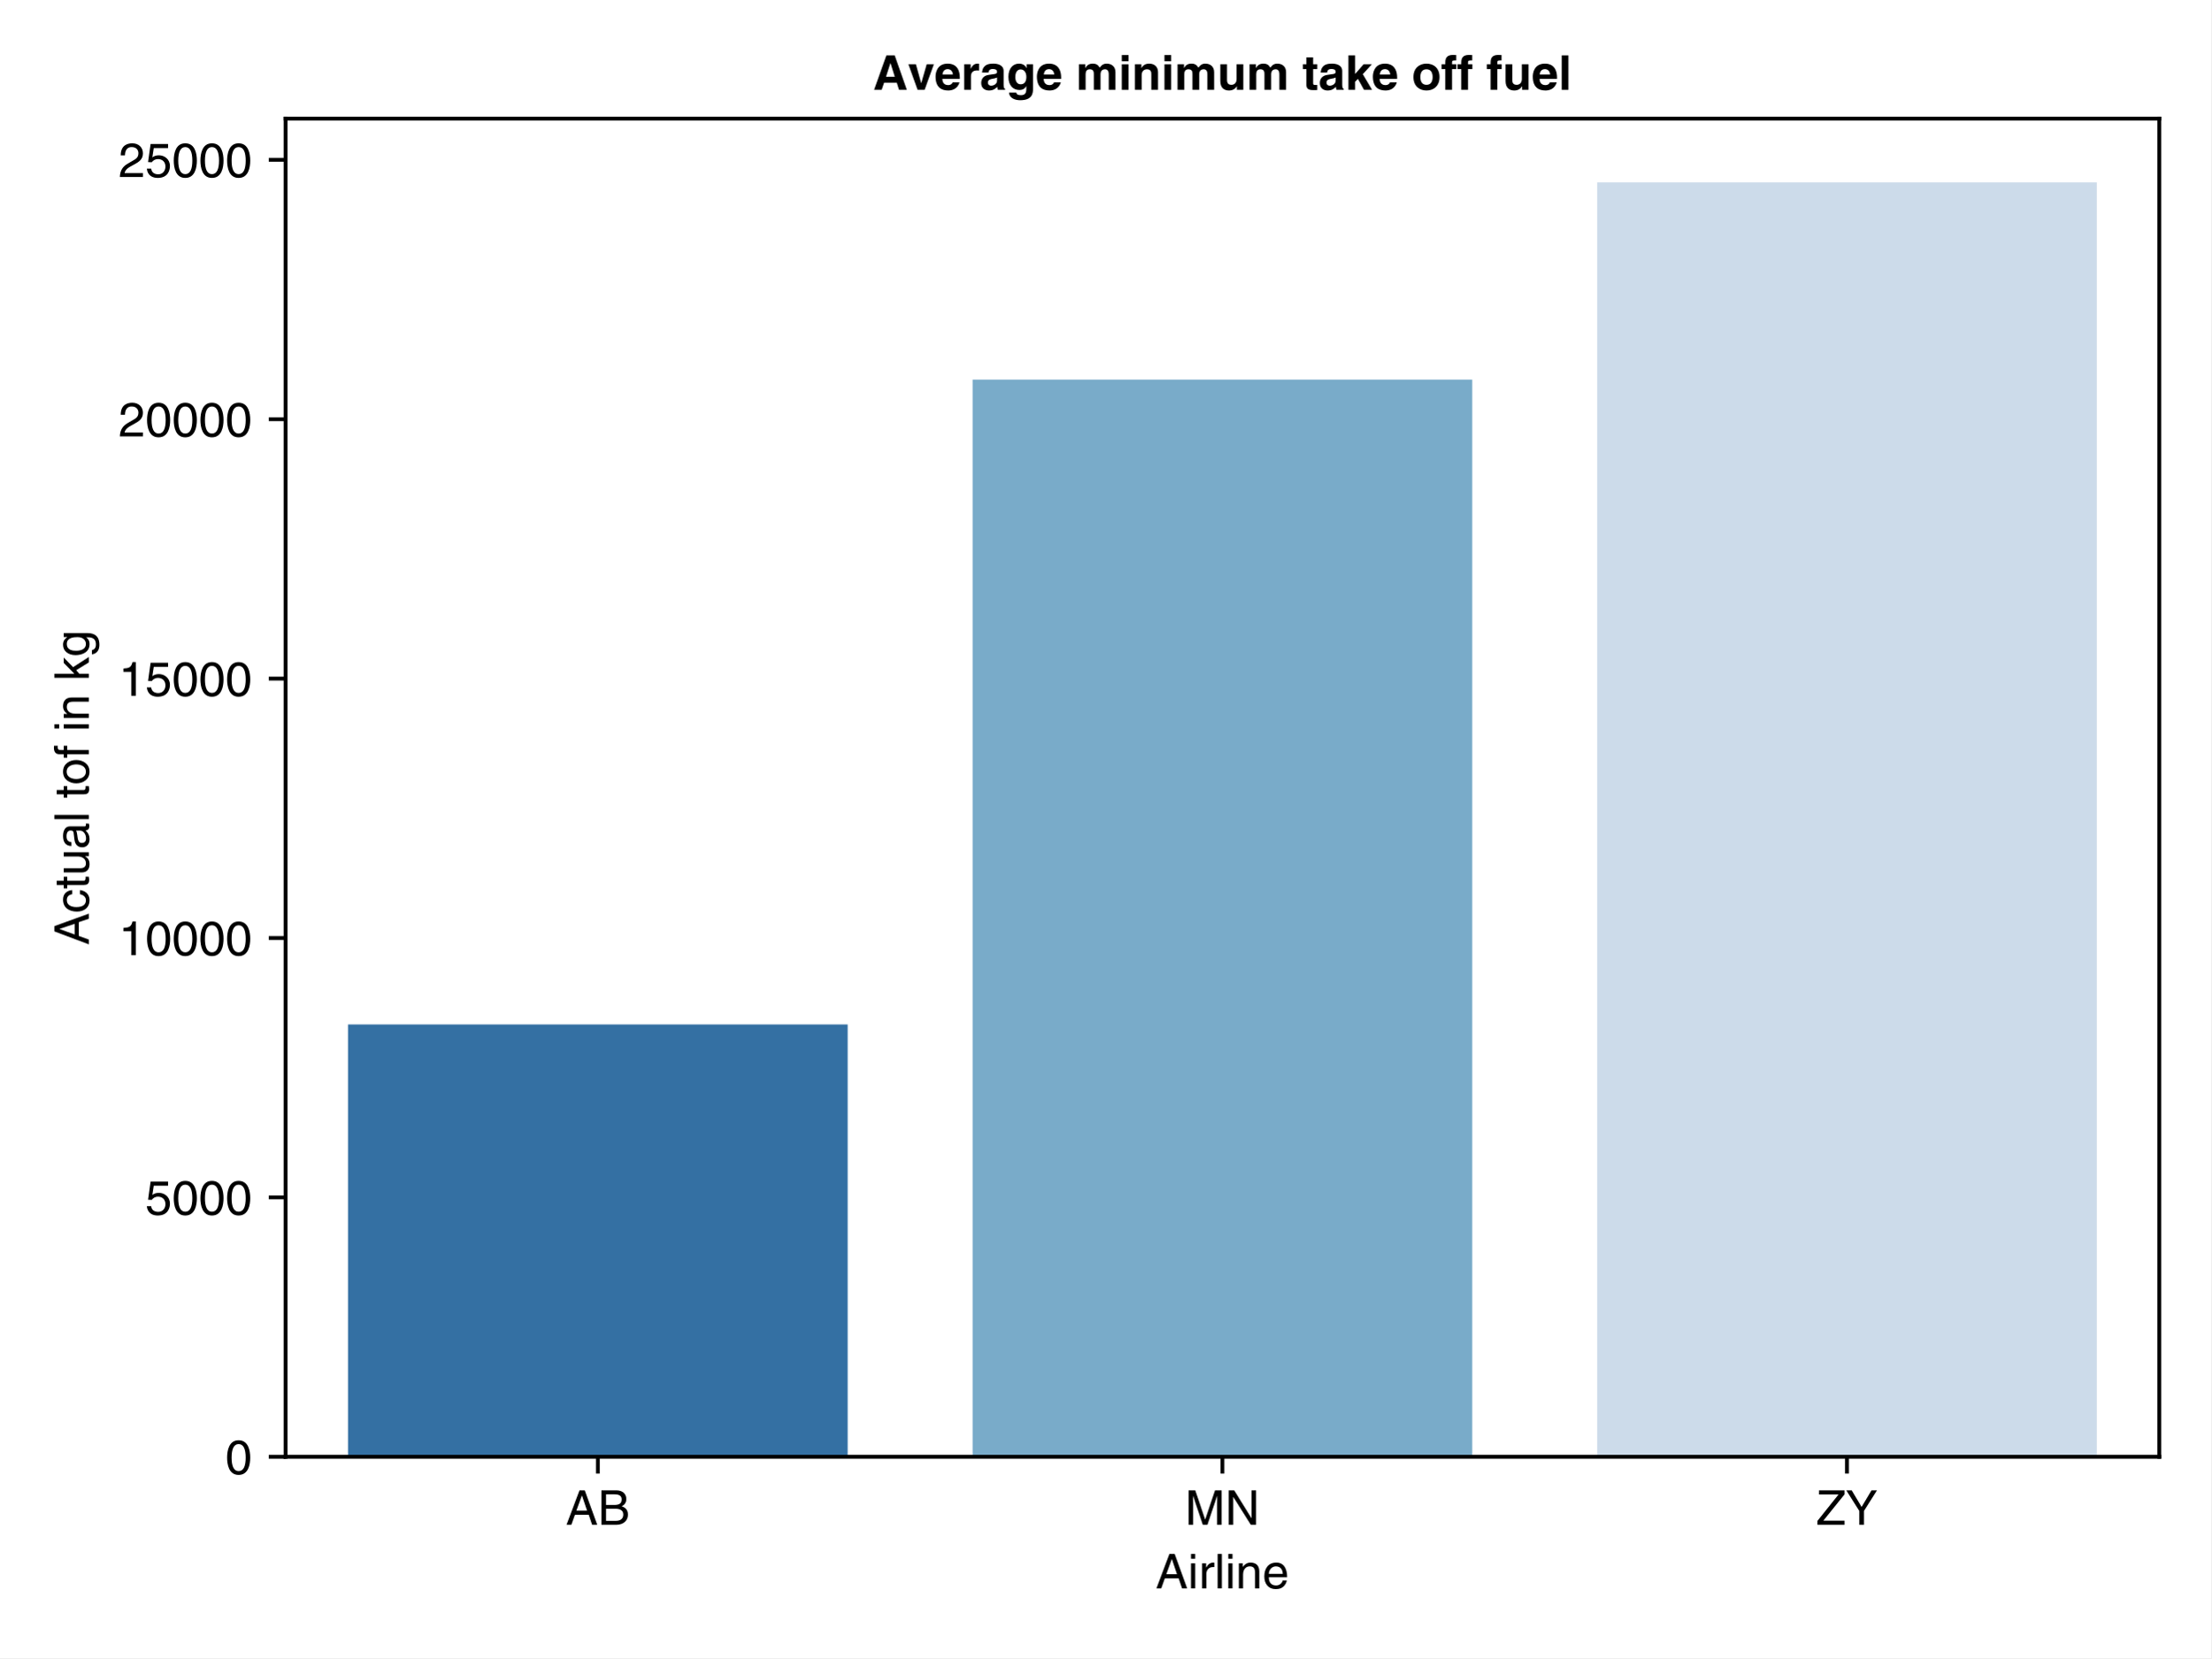
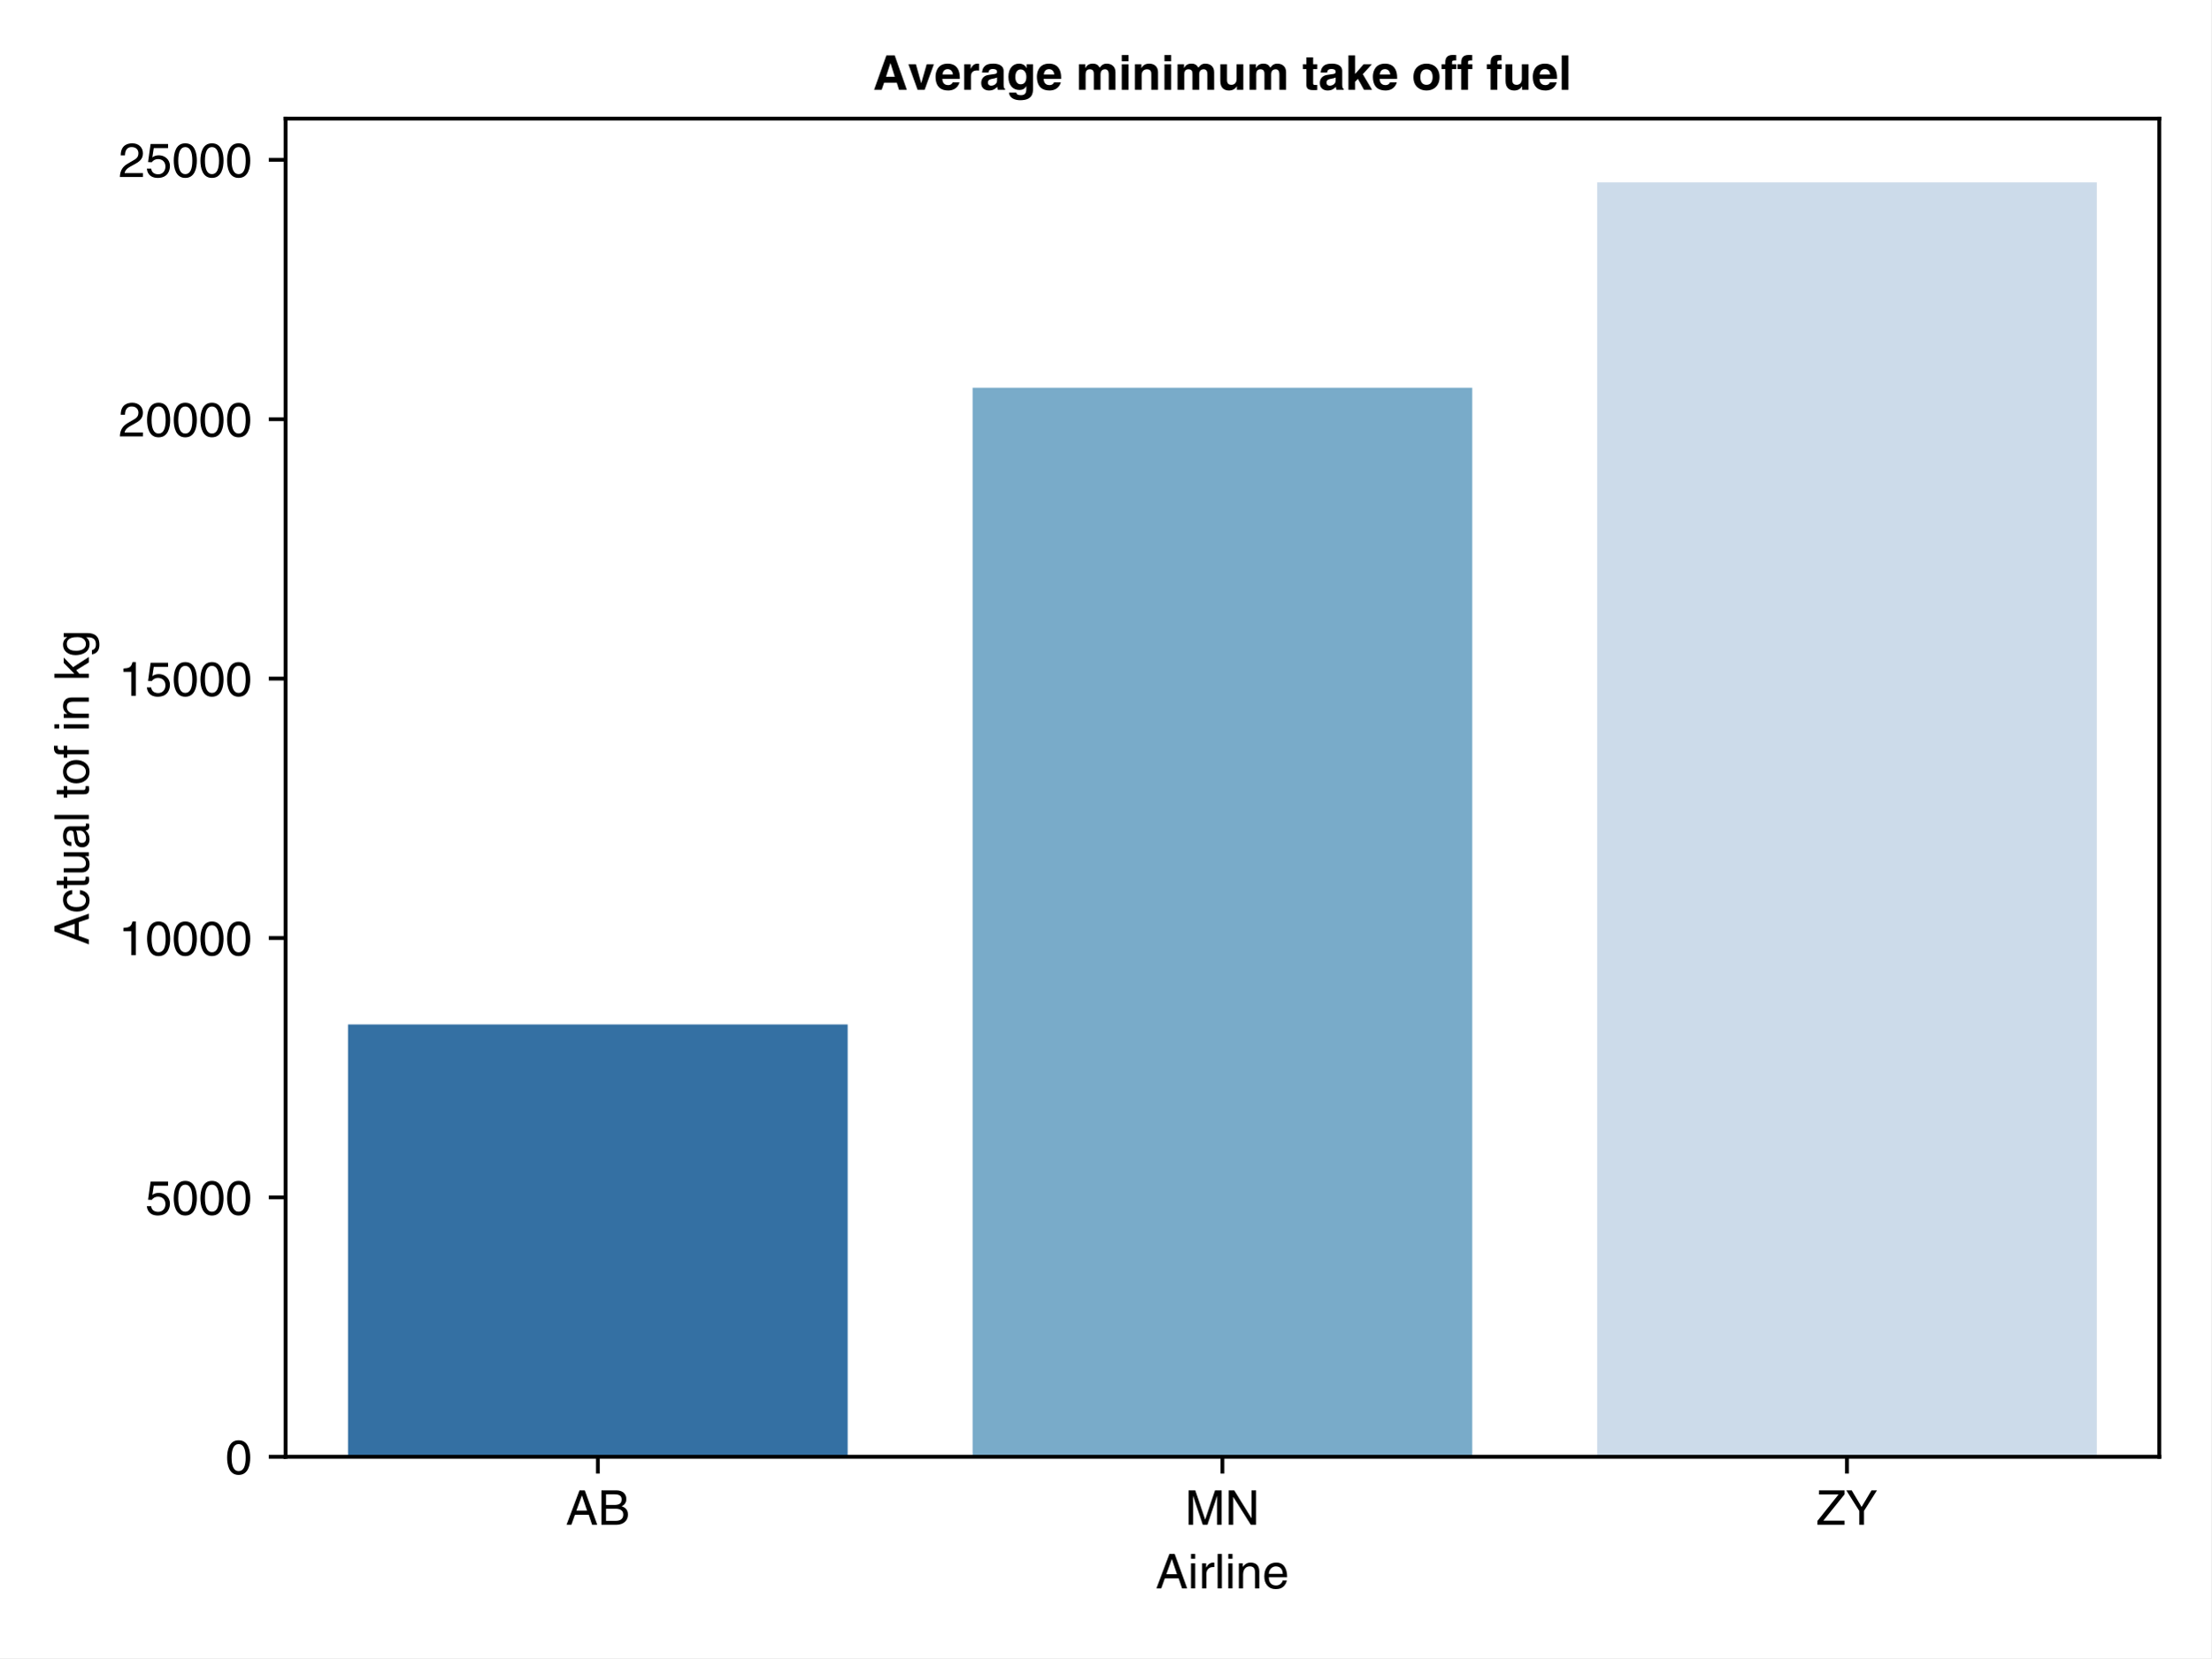
<svg xmlns="http://www.w3.org/2000/svg" xmlns:xlink="http://www.w3.org/1999/xlink" width="460.8pt" height="345.6pt" viewBox="0 0 460.8 345.6" version="1.1">
  <defs>
    <style type="text/css">*{stroke-linejoin: round; stroke-linecap: butt}</style>
  </defs>
  <g id="figure_1">
    <g id="patch_1">
      <path d="M 0 345.6  L 460.8 345.6  L 460.8 0  L 0 0  z " style="fill: #ffffff" />
    </g>
    <g id="axes_1">
      <g id="patch_2">
        <path d="M 59.51 303.64  L 450 303.64  L 450 24.72  L 59.51 24.72  z " style="fill: #ffffff" />
      </g>
      <g id="patch_3">
-         <path d="M 72.526 303.64  L 176.657 303.64  L 176.657 213.527  L 72.526 213.527  z " clip-path="url(#p375e127e14)" style="fill: #3470a3" />
+         <path d="M 72.526 303.64  L 176.657 303.64  L 176.657 213.527  L 72.526 213.527  z " clip-path="url(#p593286cb97)" style="fill: #3470a3" />
      </g>
      <g id="patch_4">
-         <path d="M 202.69 303.64  L 306.82 303.64  L 306.82 79.128  L 202.69 79.128  z " clip-path="url(#p375e127e14)" style="fill: #79abc9" />
+         <path d="M 202.69 303.64  L 306.82 303.64  L 306.82 80.819  L 202.69 80.819  z " clip-path="url(#p593286cb97)" style="fill: #79abc9" />
      </g>
      <g id="patch_5">
-         <path d="M 332.853 303.64  L 436.984 303.64  L 436.984 38.002  L 332.853 38.002  z " clip-path="url(#p375e127e14)" style="fill: #ccdbea" />
+         <path d="M 332.853 303.64  L 436.984 303.64  L 436.984 38.002  L 332.853 38.002  z " clip-path="url(#p593286cb97)" style="fill: #ccdbea" />
      </g>
      <g id="matplotlib.axis_1">
        <g id="xtick_1">
          <g id="line2d_1">
            <defs>
-               <path id="m6afc336970" d="M 0 0  L 0 3.5  " style="stroke: #000000; stroke-width: 0.8" />
+               <path id="m53da80ddbc" d="M 0 0  L 0 3.5  " style="stroke: #000000; stroke-width: 0.8" />
            </defs>
            <g>
-               <use xlink:href="#m6afc336970" x="124.592" y="303.64" style="stroke: #000000; stroke-width: 0.8" />
+               <use xlink:href="#m53da80ddbc" x="124.592" y="303.64" style="stroke: #000000; stroke-width: 0.8" />
            </g>
          </g>
          <g id="text_1">
            <g transform="translate(117.9214 317.8197) scale(0.1 -0.1)">
              <defs>
                <path id="Helvetica-41" d="M 3053 1338  L 3507 0  L 4186 0  L 2522 4595  L 1818 4595  L 90 0  L 730 0  L 1210 1338  L 3053 1338  z M 1402 1888  L 2138 3910  L 2150 3910  L 2829 1888  L 1402 1888  z " transform="scale(0.015625)" />
                <path id="Helvetica-42" d="M 1094 4064  L 2221 4064  C 2912 4064 3174 3821 3174 3392  C 3174 2829 2810 2650 2214 2650  L 1094 2650  L 1094 4064  z M 474 0  L 2451 0  C 3469 0 4013 621 4013 1357  C 4013 2144 3482 2355 3181 2477  C 3686 2714 3795 3136 3795 3437  C 3795 4064 3354 4595 2496 4595  L 474 4595  L 474 0  z M 1094 2144  L 2317 2144  C 2822 2144 3392 2016 3392 1370  C 3392 858 3066 531 2419 531  L 1094 531  L 1094 2144  z " transform="scale(0.015625)" />
              </defs>
              <use xlink:href="#Helvetica-41" />
              <use xlink:href="#Helvetica-42" x="66.7" />
            </g>
          </g>
        </g>
        <g id="xtick_2">
          <g id="line2d_2">
            <g>
-               <use xlink:href="#m6afc336970" x="254.755" y="303.64" style="stroke: #000000; stroke-width: 0.8" />
+               <use xlink:href="#m53da80ddbc" x="254.755" y="303.64" style="stroke: #000000; stroke-width: 0.8" />
            </g>
          </g>
          <g id="text_2">
            <g transform="translate(246.98 317.8197) scale(0.1 -0.1)">
              <defs>
                <path id="Helvetica-4d" d="M 4870 0  L 4870 4595  L 3987 4595  L 2682 710  L 2669 710  L 1357 4595  L 467 4595  L 467 0  L 1069 0  L 1069 2714  C 1069 2848 1056 3430 1056 3853  L 1069 3853  L 2362 0  L 2976 0  L 4269 3859  L 4282 3859  C 4282 3430 4269 2848 4269 2714  L 4269 0  L 4870 0  z " transform="scale(0.015625)" />
                <path id="Helvetica-4e" d="M 3533 883  L 3520 883  L 1222 4595  L 486 4595  L 486 0  L 1088 0  L 1088 3712  L 1101 3712  L 3437 0  L 4134 0  L 4134 4595  L 3533 4595  L 3533 883  z " transform="scale(0.015625)" />
              </defs>
              <use xlink:href="#Helvetica-4d" />
              <use xlink:href="#Helvetica-4e" x="83.3" />
            </g>
          </g>
        </g>
        <g id="xtick_3">
          <g id="line2d_3">
            <g>
-               <use xlink:href="#m6afc336970" x="384.918" y="303.64" style="stroke: #000000; stroke-width: 0.8" />
+               <use xlink:href="#m53da80ddbc" x="384.918" y="303.64" style="stroke: #000000; stroke-width: 0.8" />
            </g>
          </g>
          <g id="text_3">
            <g transform="translate(378.5285 317.8197) scale(0.1 -0.1)">
              <defs>
                <path id="Helvetica-5a" d="M 3763 550  L 934 550  L 3763 4058  L 3763 4595  L 358 4595  L 358 4045  L 2963 4045  L 147 518  L 147 0  L 3763 0  L 3763 550  z " transform="scale(0.015625)" />
                <path id="Helvetica-59" d="M 2445 1850  L 4179 4595  L 3450 4595  L 2131 2387  L 813 4595  L 90 4595  L 1824 1850  L 1824 0  L 2445 0  L 2445 1850  z " transform="scale(0.015625)" />
              </defs>
              <use xlink:href="#Helvetica-5a" />
              <use xlink:href="#Helvetica-59" x="61.1" />
            </g>
          </g>
        </g>
        <g id="text_4">
          <g transform="translate(240.8652 331.0697) scale(0.1 -0.1)">
            <defs>
              <path id="Helvetica-69" d="M 992 3347  L 429 3347  L 429 0  L 992 0  L 992 3347  z M 992 3955  L 992 4595  L 429 4595  L 429 3955  L 992 3955  z " transform="scale(0.015625)" />
              <path id="Helvetica-72" d="M 1056 1946  C 1056 2432 1389 2842 1914 2842  L 2125 2842  L 2125 3424  C 2080 3437 2048 3443 1978 3443  C 1555 3443 1261 3181 1037 2790  L 1024 2790  L 1024 3347  L 493 3347  L 493 0  L 1056 0  L 1056 1946  z " transform="scale(0.015625)" />
              <path id="Helvetica-6c" d="M 992 4595  L 429 4595  L 429 0  L 992 0  L 992 4595  z " transform="scale(0.015625)" />
              <path id="Helvetica-6e" d="M 3142 2278  C 3142 3232 2490 3443 1971 3443  C 1395 3443 1082 3053 960 2874  L 947 2874  L 947 3347  L 416 3347  L 416 0  L 979 0  L 979 1824  C 979 2733 1542 2938 1862 2938  C 2413 2938 2579 2643 2579 2061  L 2579 0  L 3142 0  L 3142 2278  z " transform="scale(0.015625)" />
              <path id="Helvetica-65" d="M 2694 1050  C 2675 800 2362 390 1830 390  C 1184 390 858 794 858 1491  L 3302 1491  C 3302 2675 2829 3443 1862 3443  C 755 3443 256 2618 256 1581  C 256 614 813 -96 1754 -96  C 2291 -96 2509 32 2662 134  C 3085 416 3238 890 3258 1050  L 2694 1050  z M 858 1939  C 858 2458 1267 2938 1786 2938  C 2470 2938 2688 2458 2720 1939  L 858 1939  z " transform="scale(0.015625)" />
            </defs>
            <use xlink:href="#Helvetica-41" />
            <use xlink:href="#Helvetica-69" x="66.7" />
            <use xlink:href="#Helvetica-72" x="88.9" />
            <use xlink:href="#Helvetica-6c" x="122.2" />
            <use xlink:href="#Helvetica-69" x="144.4" />
            <use xlink:href="#Helvetica-6e" x="166.6" />
            <use xlink:href="#Helvetica-65" x="222.2" />
          </g>
        </g>
      </g>
      <g id="matplotlib.axis_2">
        <g id="ytick_1">
          <g id="line2d_4">
            <defs>
-               <path id="mc728d0d459" d="M 0 0  L -3.5 0  " style="stroke: #000000; stroke-width: 0.8" />
+               <path id="m8e5a13745e" d="M 0 0  L -3.5 0  " style="stroke: #000000; stroke-width: 0.8" />
            </defs>
            <g>
-               <use xlink:href="#mc728d0d459" x="59.51" y="303.64" style="stroke: #000000; stroke-width: 0.8" />
+               <use xlink:href="#m8e5a13745e" x="59.51" y="303.64" style="stroke: #000000; stroke-width: 0.8" />
            </g>
          </g>
          <g id="text_5">
            <g transform="translate(46.95063 307.2298) scale(0.1 -0.1)">
              <defs>
                <path id="Helvetica-30" d="M 2720 2189  C 2720 1062 2426 384 1779 384  C 1133 384 838 1062 838 2189  C 838 3315 1133 3994 1779 3994  C 2426 3994 2720 3315 2720 2189  z M 3322 2189  C 3322 3123 3072 4499 1779 4499  C 486 4499 237 3123 237 2189  C 237 1254 486 -122 1779 -122  C 3072 -122 3322 1254 3322 2189  z " transform="scale(0.015625)" />
              </defs>
              <use xlink:href="#Helvetica-30" />
            </g>
          </g>
        </g>
        <g id="ytick_2">
          <g id="line2d_5">
            <g>
-               <use xlink:href="#mc728d0d459" x="59.51" y="249.572" style="stroke: #000000; stroke-width: 0.8" />
+               <use xlink:href="#m8e5a13745e" x="59.51" y="249.572" style="stroke: #000000; stroke-width: 0.8" />
            </g>
          </g>
          <g id="text_6">
            <g transform="translate(30.2725 253.1622) scale(0.1 -0.1)">
              <defs>
                <path id="Helvetica-35" d="M 1133 3853  L 3040 3853  L 3040 4403  L 710 4403  L 371 1990  L 858 1965  C 1069 2240 1363 2394 1690 2394  C 2246 2394 2688 2042 2688 1395  C 2688 832 2323 365 1741 365  C 1235 365 845 595 787 1120  L 205 1120  C 314 115 1069 -122 1658 -122  C 3066 -122 3290 960 3290 1459  C 3290 2387 2541 2899 1811 2899  C 1408 2899 1133 2765 941 2618  L 1133 3853  z " transform="scale(0.015625)" />
              </defs>
              <use xlink:href="#Helvetica-35" />
              <use xlink:href="#Helvetica-30" x="55.6" />
              <use xlink:href="#Helvetica-30" x="111.2" />
              <use xlink:href="#Helvetica-30" x="166.8" />
            </g>
          </g>
        </g>
        <g id="ytick_3">
          <g id="line2d_6">
            <g>
-               <use xlink:href="#mc728d0d459" x="59.51" y="195.505" style="stroke: #000000; stroke-width: 0.8" />
+               <use xlink:href="#m8e5a13745e" x="59.51" y="195.505" style="stroke: #000000; stroke-width: 0.8" />
            </g>
          </g>
          <g id="text_7">
            <g transform="translate(24.71313 199.0945) scale(0.1 -0.1)">
              <defs>
                <path id="Helvetica-31" d="M 2298 4499  L 1856 4499  C 1677 3763 1376 3693 646 3642  L 646 3194  L 1696 3194  L 1696 0  L 2298 0  L 2298 4499  z " transform="scale(0.015625)" />
              </defs>
              <use xlink:href="#Helvetica-31" />
              <use xlink:href="#Helvetica-30" x="55.6" />
              <use xlink:href="#Helvetica-30" x="111.2" />
              <use xlink:href="#Helvetica-30" x="166.8" />
              <use xlink:href="#Helvetica-30" x="222.4" />
            </g>
          </g>
        </g>
        <g id="ytick_4">
          <g id="line2d_7">
            <g>
-               <use xlink:href="#mc728d0d459" x="59.51" y="141.437" style="stroke: #000000; stroke-width: 0.8" />
+               <use xlink:href="#m8e5a13745e" x="59.51" y="141.437" style="stroke: #000000; stroke-width: 0.8" />
            </g>
          </g>
          <g id="text_8">
            <g transform="translate(24.71313 145.0268) scale(0.1 -0.1)">
              <use xlink:href="#Helvetica-31" />
              <use xlink:href="#Helvetica-35" x="55.6" />
              <use xlink:href="#Helvetica-30" x="111.2" />
              <use xlink:href="#Helvetica-30" x="166.8" />
              <use xlink:href="#Helvetica-30" x="222.4" />
            </g>
          </g>
        </g>
        <g id="ytick_5">
          <g id="line2d_8">
            <g>
-               <use xlink:href="#mc728d0d459" x="59.51" y="87.369" style="stroke: #000000; stroke-width: 0.8" />
+               <use xlink:href="#m8e5a13745e" x="59.51" y="87.369" style="stroke: #000000; stroke-width: 0.8" />
            </g>
          </g>
          <g id="text_9">
            <g transform="translate(24.71313 90.95914) scale(0.1 -0.1)">
              <defs>
                <path id="Helvetica-32" d="M 845 2886  C 864 3200 902 3994 1754 3994  C 2413 3994 2643 3539 2643 3181  C 2643 2592 2298 2406 1818 2131  L 1222 1786  C 621 1434 198 934 166 0  L 3245 0  L 3245 531  L 800 531  C 826 704 960 1056 1574 1395  L 2042 1651  C 2714 2010 3245 2349 3245 3155  C 3245 3994 2618 4499 1837 4499  C 1350 4499 282 4352 282 2886  L 845 2886  z " transform="scale(0.015625)" />
              </defs>
              <use xlink:href="#Helvetica-32" />
              <use xlink:href="#Helvetica-30" x="55.6" />
              <use xlink:href="#Helvetica-30" x="111.2" />
              <use xlink:href="#Helvetica-30" x="166.8" />
              <use xlink:href="#Helvetica-30" x="222.4" />
            </g>
          </g>
        </g>
        <g id="ytick_6">
          <g id="line2d_9">
            <g>
-               <use xlink:href="#mc728d0d459" x="59.51" y="33.302" style="stroke: #000000; stroke-width: 0.8" />
+               <use xlink:href="#m8e5a13745e" x="59.51" y="33.302" style="stroke: #000000; stroke-width: 0.8" />
            </g>
          </g>
          <g id="text_10">
            <g transform="translate(24.71313 36.89146) scale(0.1 -0.1)">
              <use xlink:href="#Helvetica-32" />
              <use xlink:href="#Helvetica-35" x="55.6" />
              <use xlink:href="#Helvetica-30" x="111.2" />
              <use xlink:href="#Helvetica-30" x="166.8" />
              <use xlink:href="#Helvetica-30" x="222.4" />
            </g>
          </g>
        </g>
        <g id="text_11">
          <g transform="translate(18.51312 196.973) rotate(-90) scale(0.1 -0.1)">
            <defs>
              <path id="Helvetica-63" d="M 3053 2221  C 3008 2803 2675 3443 1798 3443  C 691 3443 192 2618 192 1581  C 192 614 749 -96 1690 -96  C 2669 -96 2995 653 3053 1184  L 2509 1184  C 2413 672 2086 390 1709 390  C 934 390 794 1101 794 1677  C 794 2272 1018 2938 1715 2938  C 2189 2938 2438 2669 2509 2221  L 3053 2221  z " transform="scale(0.015625)" />
              <path id="Helvetica-74" d="M 1645 2880  L 1645 3347  L 1107 3347  L 1107 4282  L 544 4282  L 544 3347  L 90 3347  L 90 2880  L 544 2880  L 544 672  C 544 269 666 -45 1222 -45  C 1280 -45 1440 -19 1645 0  L 1645 442  L 1446 442  C 1331 442 1107 442 1107 704  L 1107 2880  L 1645 2880  z " transform="scale(0.015625)" />
              <path id="Helvetica-75" d="M 3130 0  L 3130 3347  L 2566 3347  L 2566 1504  C 2566 1018 2355 390 1645 390  C 1280 390 998 576 998 1126  L 998 3347  L 435 3347  L 435 941  C 435 141 1030 -96 1523 -96  C 2061 -96 2349 109 2586 499  L 2598 486  L 2598 0  L 3130 0  z " transform="scale(0.015625)" />
              <path id="Helvetica-61" d="M 915 2330  C 954 2586 1043 2976 1683 2976  C 2214 2976 2470 2784 2470 2432  C 2470 2099 2310 2048 2176 2035  L 1248 1920  C 314 1805 230 1152 230 870  C 230 294 666 -96 1280 -96  C 1933 -96 2272 211 2490 448  C 2509 192 2586 -64 3085 -64  C 3213 -64 3296 -26 3392 0  L 3392 410  C 3328 397 3258 384 3206 384  C 3091 384 3021 442 3021 582  L 3021 2509  C 3021 3366 2048 3443 1779 3443  C 954 3443 422 3130 397 2330  L 915 2330  z M 2458 1158  C 2458 710 1946 371 1421 371  C 998 371 813 589 813 954  C 813 1376 1254 1459 1530 1498  C 2227 1587 2368 1638 2458 1709  L 2458 1158  z " transform="scale(0.015625)" />
              <path id="Helvetica-20" transform="scale(0.015625)" />
              <path id="Helvetica-6f" d="M 224 1677  C 224 813 710 -90 1779 -90  C 2848 -90 3334 813 3334 1677  C 3334 2541 2848 3443 1779 3443  C 710 3443 224 2541 224 1677  z M 806 1677  C 806 2125 973 2957 1779 2957  C 2586 2957 2752 2125 2752 1677  C 2752 1229 2586 397 1779 397  C 973 397 806 1229 806 1677  z " transform="scale(0.015625)" />
              <path id="Helvetica-66" d="M 1677 2880  L 1677 3347  L 1114 3347  L 1114 3763  C 1114 4032 1203 4154 1446 4154  C 1517 4154 1606 4147 1677 4141  L 1677 4646  C 1587 4653 1504 4659 1421 4659  C 870 4659 550 4429 550 3923  L 550 3347  L 90 3347  L 90 2880  L 550 2880  L 550 0  L 1114 0  L 1114 2880  L 1677 2880  z " transform="scale(0.015625)" />
              <path id="Helvetica-6b" d="M 1850 2099  L 3130 3347  L 2413 3347  L 973 1933  L 973 4595  L 429 4595  L 429 0  L 973 0  L 973 1267  L 1440 1690  L 2483 0  L 3206 0  L 1850 2099  z " transform="scale(0.015625)" />
              <path id="Helvetica-67" d="M 838 1683  C 838 2112 883 2938 1754 2938  C 2566 2938 2656 2061 2656 1517  C 2656 627 2099 390 1741 390  C 1126 390 838 947 838 1683  z M 3194 3347  L 2662 3347  L 2662 2874  L 2650 2874  C 2515 3066 2259 3443 1651 3443  C 762 3443 256 2714 256 1773  C 256 973 589 -96 1728 -96  C 2176 -96 2470 115 2618 352  L 2618 378  L 2630 378  L 2630 237  C 2630 -160 2650 -941 1677 -941  C 1542 -941 1024 -941 922 -410  L 358 -410  C 467 -1299 1242 -1408 1638 -1408  C 3187 -1408 3194 -205 3194 275  L 3194 3347  z " transform="scale(0.015625)" />
            </defs>
            <use xlink:href="#Helvetica-41" />
            <use xlink:href="#Helvetica-63" x="66.7" />
            <use xlink:href="#Helvetica-74" x="116.7" />
            <use xlink:href="#Helvetica-75" x="144.5" />
            <use xlink:href="#Helvetica-61" x="200.1" />
            <use xlink:href="#Helvetica-6c" x="255.7" />
            <use xlink:href="#Helvetica-20" x="277.9" />
            <use xlink:href="#Helvetica-74" x="305.7" />
            <use xlink:href="#Helvetica-6f" x="333.5" />
            <use xlink:href="#Helvetica-66" x="389.1" />
            <use xlink:href="#Helvetica-20" x="416.9" />
            <use xlink:href="#Helvetica-69" x="444.7" />
            <use xlink:href="#Helvetica-6e" x="466.9" />
            <use xlink:href="#Helvetica-20" x="522.5" />
            <use xlink:href="#Helvetica-6b" x="550.3" />
            <use xlink:href="#Helvetica-67" x="600.3" />
          </g>
        </g>
      </g>
      <g id="patch_6">
        <path d="M 59.51 303.64  L 59.51 24.72  " style="fill: none; stroke: #000000; stroke-width: 0.8; stroke-linejoin: miter; stroke-linecap: square" />
      </g>
      <g id="patch_7">
        <path d="M 450 303.64  L 450 24.72  " style="fill: none; stroke: #000000; stroke-width: 0.8; stroke-linejoin: miter; stroke-linecap: square" />
      </g>
      <g id="patch_8">
        <path d="M 59.51 303.64  L 450 303.64  " style="fill: none; stroke: #000000; stroke-width: 0.8; stroke-linejoin: miter; stroke-linecap: square" />
      </g>
      <g id="patch_9">
        <path d="M 59.51 24.72  L 450 24.72  " style="fill: none; stroke: #000000; stroke-width: 0.8; stroke-linejoin: miter; stroke-linecap: square" />
      </g>
      <g id="text_12">
        <g transform="translate(181.9644 18.72) scale(0.1 -0.1)">
          <defs>
            <path id="HelveticaCE-Bold-41" d="M 1459 947  L 3155 947  L 3450 0  L 4493 0  L 2874 4595  L 1766 4595  L 128 0  L 1139 0  L 1459 947  z M 2304 3558  L 2317 3558  L 2886 1741  L 1715 1741  L 2304 3558  z " transform="scale(0.015625)" />
            <path id="HelveticaCE-Bold-76" d="M 3475 3405  L 2522 3405  L 1798 896  L 1786 896  L 1082 3405  L 83 3405  L 1306 0  L 2246 0  L 3475 3405  z " transform="scale(0.015625)" />
            <path id="HelveticaCE-Bold-65" d="M 2419 998  C 2349 755 2093 627 1843 627  C 1120 627 1069 1203 1043 1459  L 3379 1459  L 3379 1619  C 3379 3174 2451 3494 1779 3494  C 288 3494 147 2182 147 1773  C 147 371 883 -90 1843 -90  C 2426 -90 3104 179 3341 998  L 2419 998  z M 1069 2042  C 1120 2490 1344 2758 1766 2758  C 2054 2758 2406 2592 2458 2042  L 1069 2042  z " transform="scale(0.015625)" />
            <path id="HelveticaCE-Bold-72" d="M 410 0  L 1306 0  L 1306 1773  C 1306 2150 1434 2586 2131 2586  C 2214 2586 2310 2586 2387 2573  L 2387 3482  C 2330 3488 2272 3494 2214 3494  C 1670 3494 1466 3162 1280 2816  L 1267 2816  L 1267 3405  L 410 3405  L 410 0  z " transform="scale(0.015625)" />
            <path id="HelveticaCE-Bold-61" d="M 3174 2509  C 3174 3347 2298 3494 1818 3494  C 1120 3494 397 3347 294 2304  L 1158 2304  C 1184 2502 1261 2778 1709 2778  C 1939 2778 2298 2758 2298 2381  C 2298 2189 2125 2131 1984 2112  L 1178 1990  C 608 1907 186 1568 186 902  C 186 198 710 -90 1222 -90  C 1830 -90 2118 192 2323 403  C 2342 211 2355 160 2406 0  L 3373 0  L 3373 134  C 3264 173 3174 262 3174 666  L 3174 2509  z M 2298 1222  C 2298 806 1894 550 1498 550  C 1325 550 1082 646 1082 960  C 1082 1331 1357 1414 1690 1472  C 2061 1530 2208 1587 2298 1658  L 2298 1222  z " transform="scale(0.015625)" />
            <path id="HelveticaCE-Bold-67" d="M 2682 3405  L 2682 2899  L 2669 2899  C 2560 3123 2304 3494 1670 3494  C 922 3494 256 2918 256 1741  C 256 550 902 -19 1722 -19  C 2259 -19 2483 230 2630 493  L 2643 480  L 2643 70  C 2643 -480 2413 -710 1933 -710  C 1414 -710 1344 -538 1306 -365  L 333 -365  C 371 -1088 1114 -1389 1818 -1389  C 3494 -1389 3539 -410 3539 179  L 3539 3405  L 2682 3405  z M 1178 1683  C 1178 2477 1549 2720 1882 2720  C 2381 2720 2650 2272 2650 1722  C 2650 1254 2496 736 1888 736  C 1357 736 1178 1248 1178 1683  z " transform="scale(0.015625)" />
            <path id="HelveticaCE-Bold-20" transform="scale(0.015625)" />
            <path id="HelveticaCE-Bold-6d" d="M 5286 2355  C 5286 3104 4768 3494 4102 3494  C 3558 3494 3309 3117 3194 2950  C 2963 3315 2739 3494 2246 3494  C 1645 3494 1395 3130 1280 2906  L 1267 2906  L 1267 3405  L 410 3405  L 410 0  L 1306 0  L 1306 2074  C 1306 2445 1440 2739 1862 2739  C 2400 2739 2400 2336 2400 2048  L 2400 0  L 3296 0  L 3296 2042  C 3296 2445 3456 2739 3904 2739  C 4166 2739 4390 2573 4390 2067  L 4390 0  L 5286 0  L 5286 2355  z " transform="scale(0.015625)" />
            <path id="HelveticaCE-Bold-69" d="M 442 3405  L 442 0  L 1338 0  L 1338 3405  L 442 3405  z M 1338 4640  L 442 4640  L 442 3808  L 1338 3808  L 1338 4640  z " transform="scale(0.015625)" />
            <path id="HelveticaCE-Bold-6e" d="M 3494 2355  C 3494 3104 2976 3494 2310 3494  C 1664 3494 1408 3110 1286 2906  L 1274 2906  L 1274 3405  L 416 3405  L 416 0  L 1312 0  L 1312 1952  C 1312 2470 1619 2739 2016 2739  C 2586 2739 2598 2317 2598 2067  L 2598 0  L 3494 0  L 3494 2355  z " transform="scale(0.015625)" />
            <path id="HelveticaCE-Bold-75" d="M 3488 3405  L 2592 3405  L 2592 1440  C 2592 832 2195 666 1901 666  C 1626 666 1318 768 1318 1293  L 1318 3405  L 422 3405  L 422 1165  C 422 294 909 -90 1581 -90  C 2054 -90 2413 115 2618 480  L 2630 480  L 2630 0  L 3488 0  L 3488 3405  z " transform="scale(0.015625)" />
            <path id="HelveticaCE-Bold-74" d="M 1421 4326  L 525 4326  L 525 3405  L 64 3405  L 64 2765  L 525 2765  L 525 698  C 525 256 666 -38 1440 -38  L 1555 -38  C 1696 -38 1837 -32 1978 -26  L 1978 653  C 1914 646 1850 640 1792 640  C 1427 640 1421 717 1421 915  L 1421 2765  L 1978 2765  L 1978 3405  L 1421 3405  L 1421 4326  z " transform="scale(0.015625)" />
            <path id="HelveticaCE-Bold-6b" d="M 1338 1075  L 1709 1459  L 2522 0  L 3597 0  L 2362 2086  L 3565 3405  L 2464 3405  L 1338 2112  L 1338 4595  L 442 4595  L 442 0  L 1338 0  L 1338 1075  z " transform="scale(0.015625)" />
            <path id="HelveticaCE-Bold-6f" d="M 3699 1702  C 3699 2931 2874 3494 1958 3494  C 1043 3494 218 2931 218 1702  C 218 474 1043 -90 1958 -90  C 2874 -90 3699 474 3699 1702  z M 2778 1702  C 2778 1267 2650 666 1958 666  C 1267 666 1139 1267 1139 1702  C 1139 2138 1267 2739 1958 2739  C 2650 2739 2778 2138 2778 1702  z " transform="scale(0.015625)" />
            <path id="HelveticaCE-Bold-66" d="M 1453 2765  L 2035 2765  L 2035 3405  L 1453 3405  L 1453 3539  C 1453 3821 1459 3917 1766 3917  L 2016 3917  L 2016 4640  C 1939 4646 1818 4653 1555 4653  C 941 4653 557 4384 557 3680  L 557 3405  L 64 3405  L 64 2765  L 557 2765  L 557 0  L 1453 0  L 1453 2765  z " transform="scale(0.015625)" />
            <path id="HelveticaCE-Bold-6c" d="M 1338 4595  L 442 4595  L 442 0  L 1338 0  L 1338 4595  z " transform="scale(0.015625)" />
          </defs>
          <use xlink:href="#HelveticaCE-Bold-41" />
          <use xlink:href="#HelveticaCE-Bold-76" x="72.2" />
          <use xlink:href="#HelveticaCE-Bold-65" x="127.8" />
          <use xlink:href="#HelveticaCE-Bold-72" x="183.4" />
          <use xlink:href="#HelveticaCE-Bold-61" x="222.3" />
          <use xlink:href="#HelveticaCE-Bold-67" x="277.9" />
          <use xlink:href="#HelveticaCE-Bold-65" x="339" />
          <use xlink:href="#HelveticaCE-Bold-20" x="394.6" />
          <use xlink:href="#HelveticaCE-Bold-6d" x="422.4" />
          <use xlink:href="#HelveticaCE-Bold-69" x="511.3" />
          <use xlink:href="#HelveticaCE-Bold-6e" x="539.1" />
          <use xlink:href="#HelveticaCE-Bold-69" x="600.2" />
          <use xlink:href="#HelveticaCE-Bold-6d" x="628" />
          <use xlink:href="#HelveticaCE-Bold-75" x="716.9" />
          <use xlink:href="#HelveticaCE-Bold-6d" x="778" />
          <use xlink:href="#HelveticaCE-Bold-20" x="866.9" />
          <use xlink:href="#HelveticaCE-Bold-74" x="894.7" />
          <use xlink:href="#HelveticaCE-Bold-61" x="928" />
          <use xlink:href="#HelveticaCE-Bold-6b" x="983.6" />
          <use xlink:href="#HelveticaCE-Bold-65" x="1039.2" />
          <use xlink:href="#HelveticaCE-Bold-20" x="1094.8" />
          <use xlink:href="#HelveticaCE-Bold-6f" x="1122.6" />
          <use xlink:href="#HelveticaCE-Bold-66" x="1183.7" />
          <use xlink:href="#HelveticaCE-Bold-66" x="1217" />
          <use xlink:href="#HelveticaCE-Bold-20" x="1250.3" />
          <use xlink:href="#HelveticaCE-Bold-66" x="1278.1" />
          <use xlink:href="#HelveticaCE-Bold-75" x="1311.4" />
          <use xlink:href="#HelveticaCE-Bold-65" x="1372.5" />
          <use xlink:href="#HelveticaCE-Bold-6c" x="1428.1" />
        </g>
      </g>
    </g>
  </g>
  <defs>
-     <clipPath id="p375e127e14">
+     <clipPath id="p593286cb97">
      <rect x="59.51" y="24.72" width="390.49" height="278.92" />
    </clipPath>
  </defs>
</svg>
